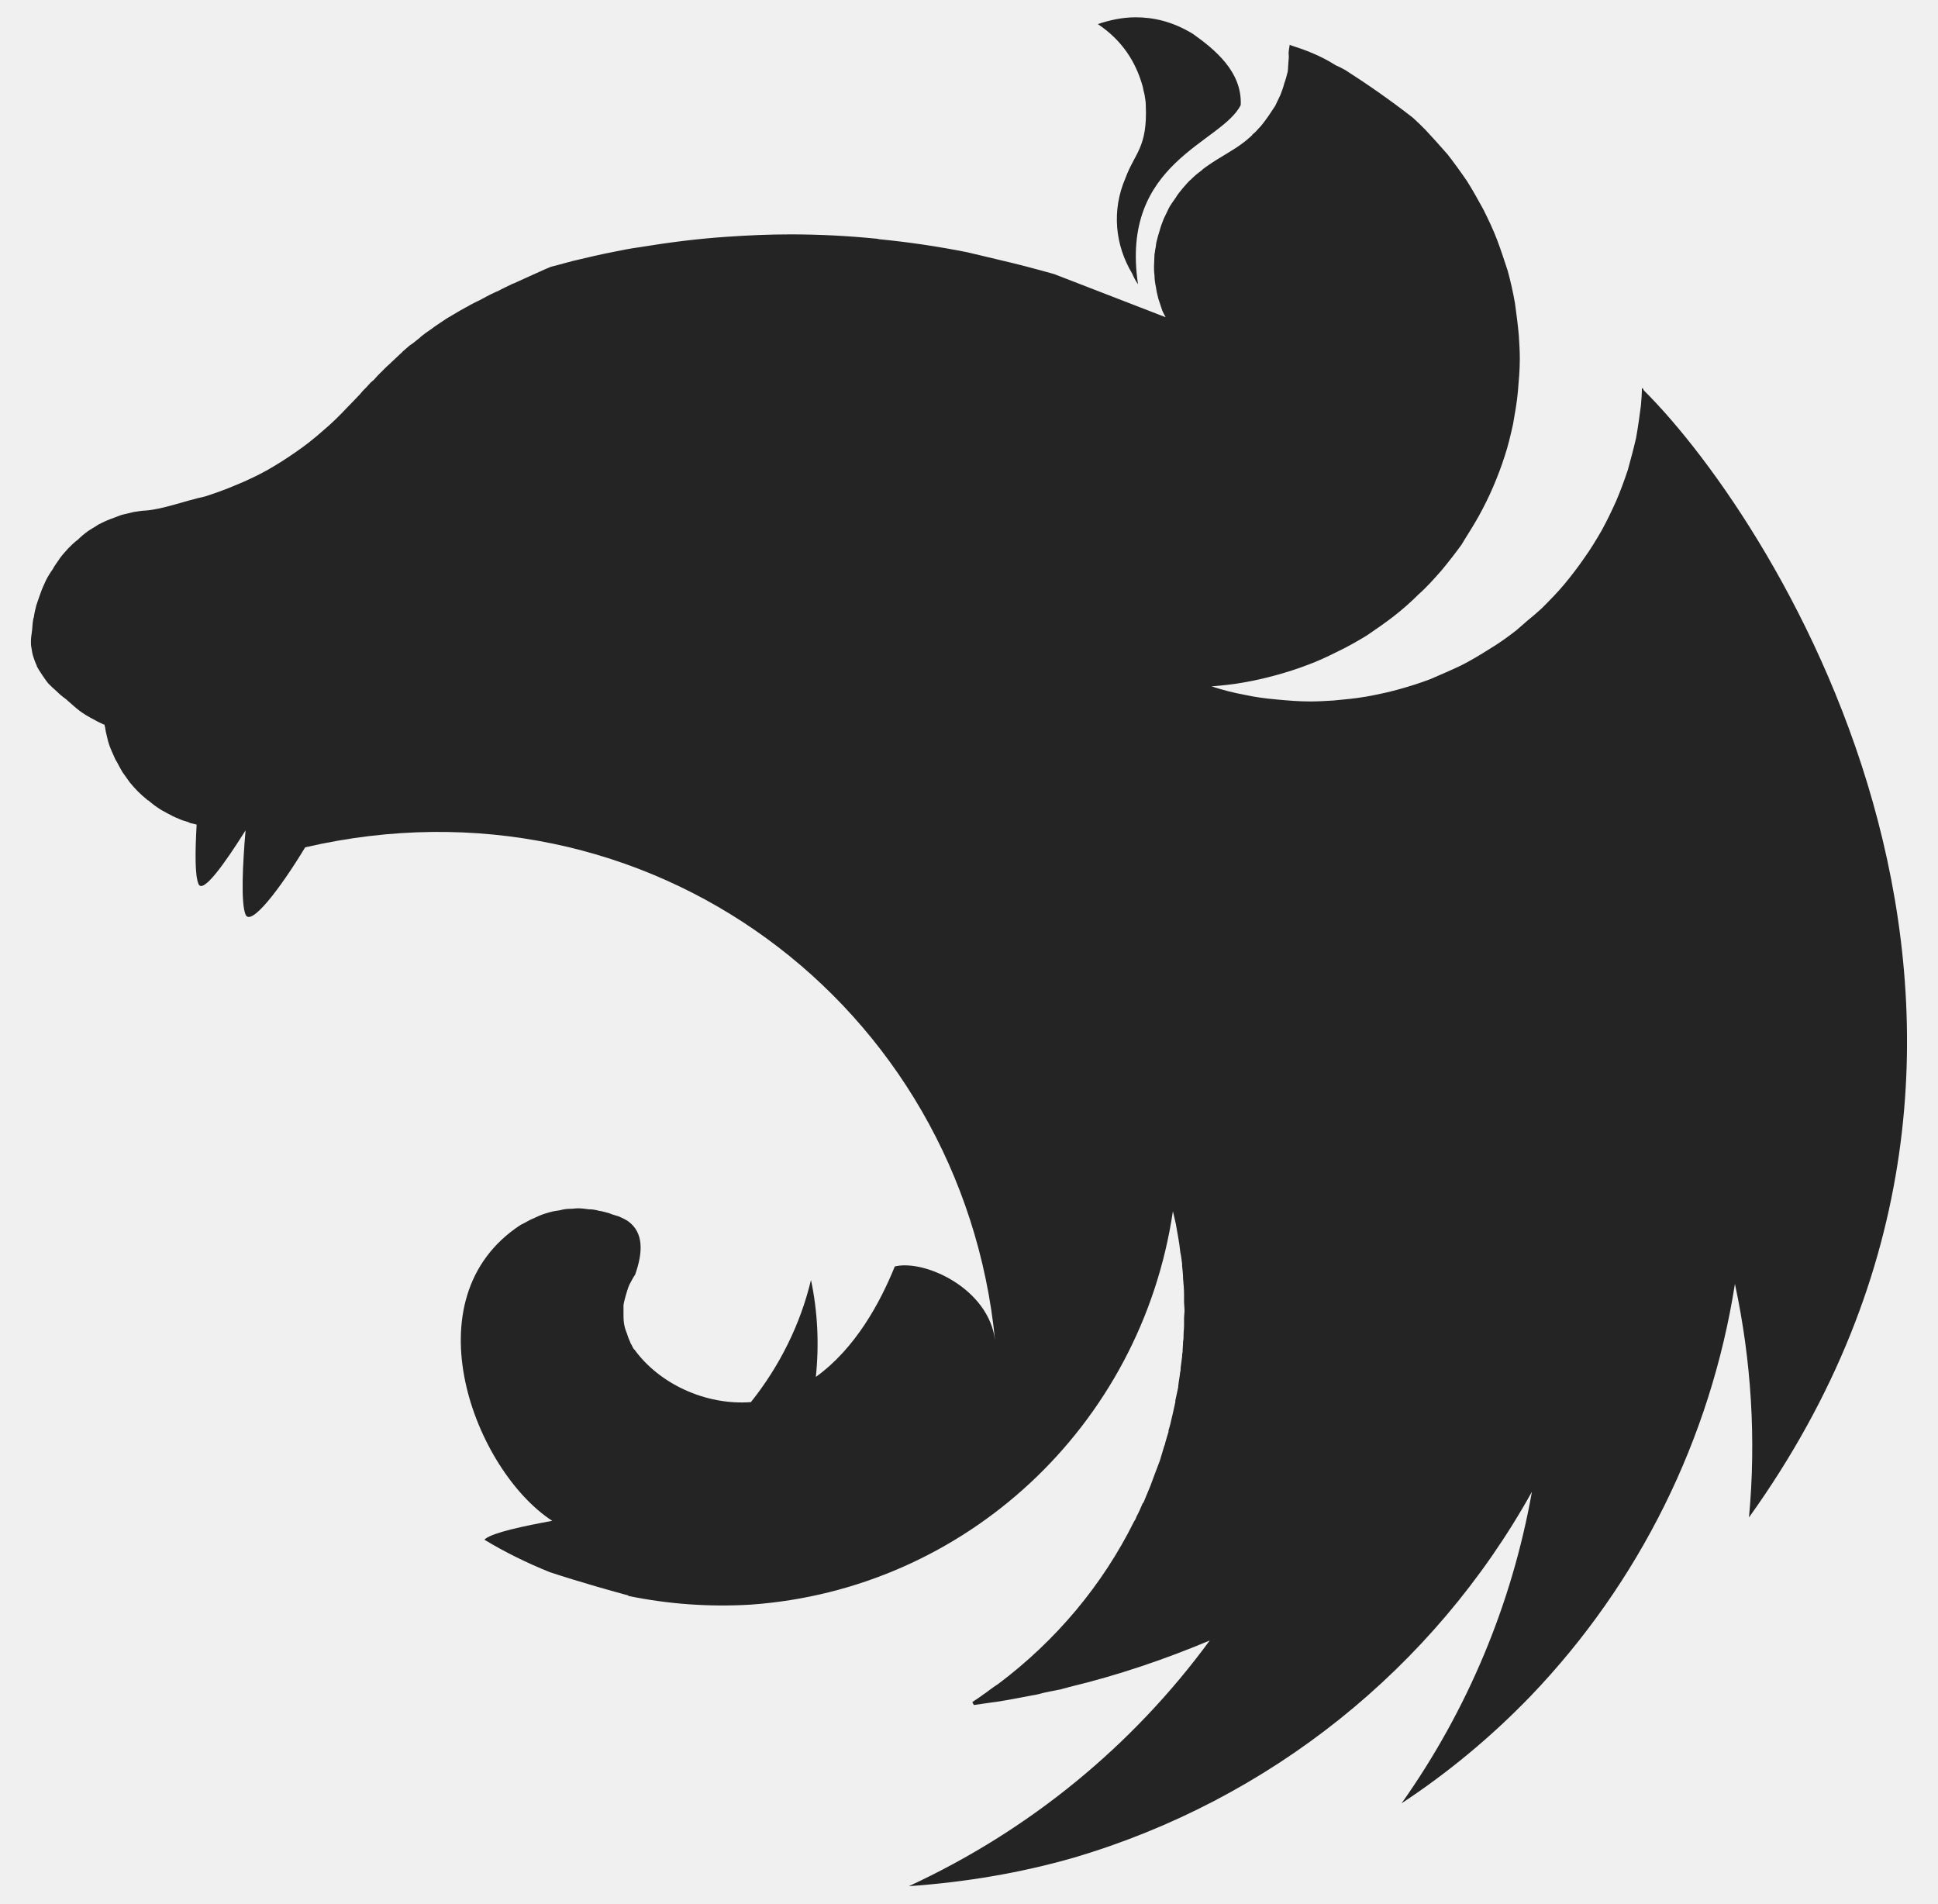
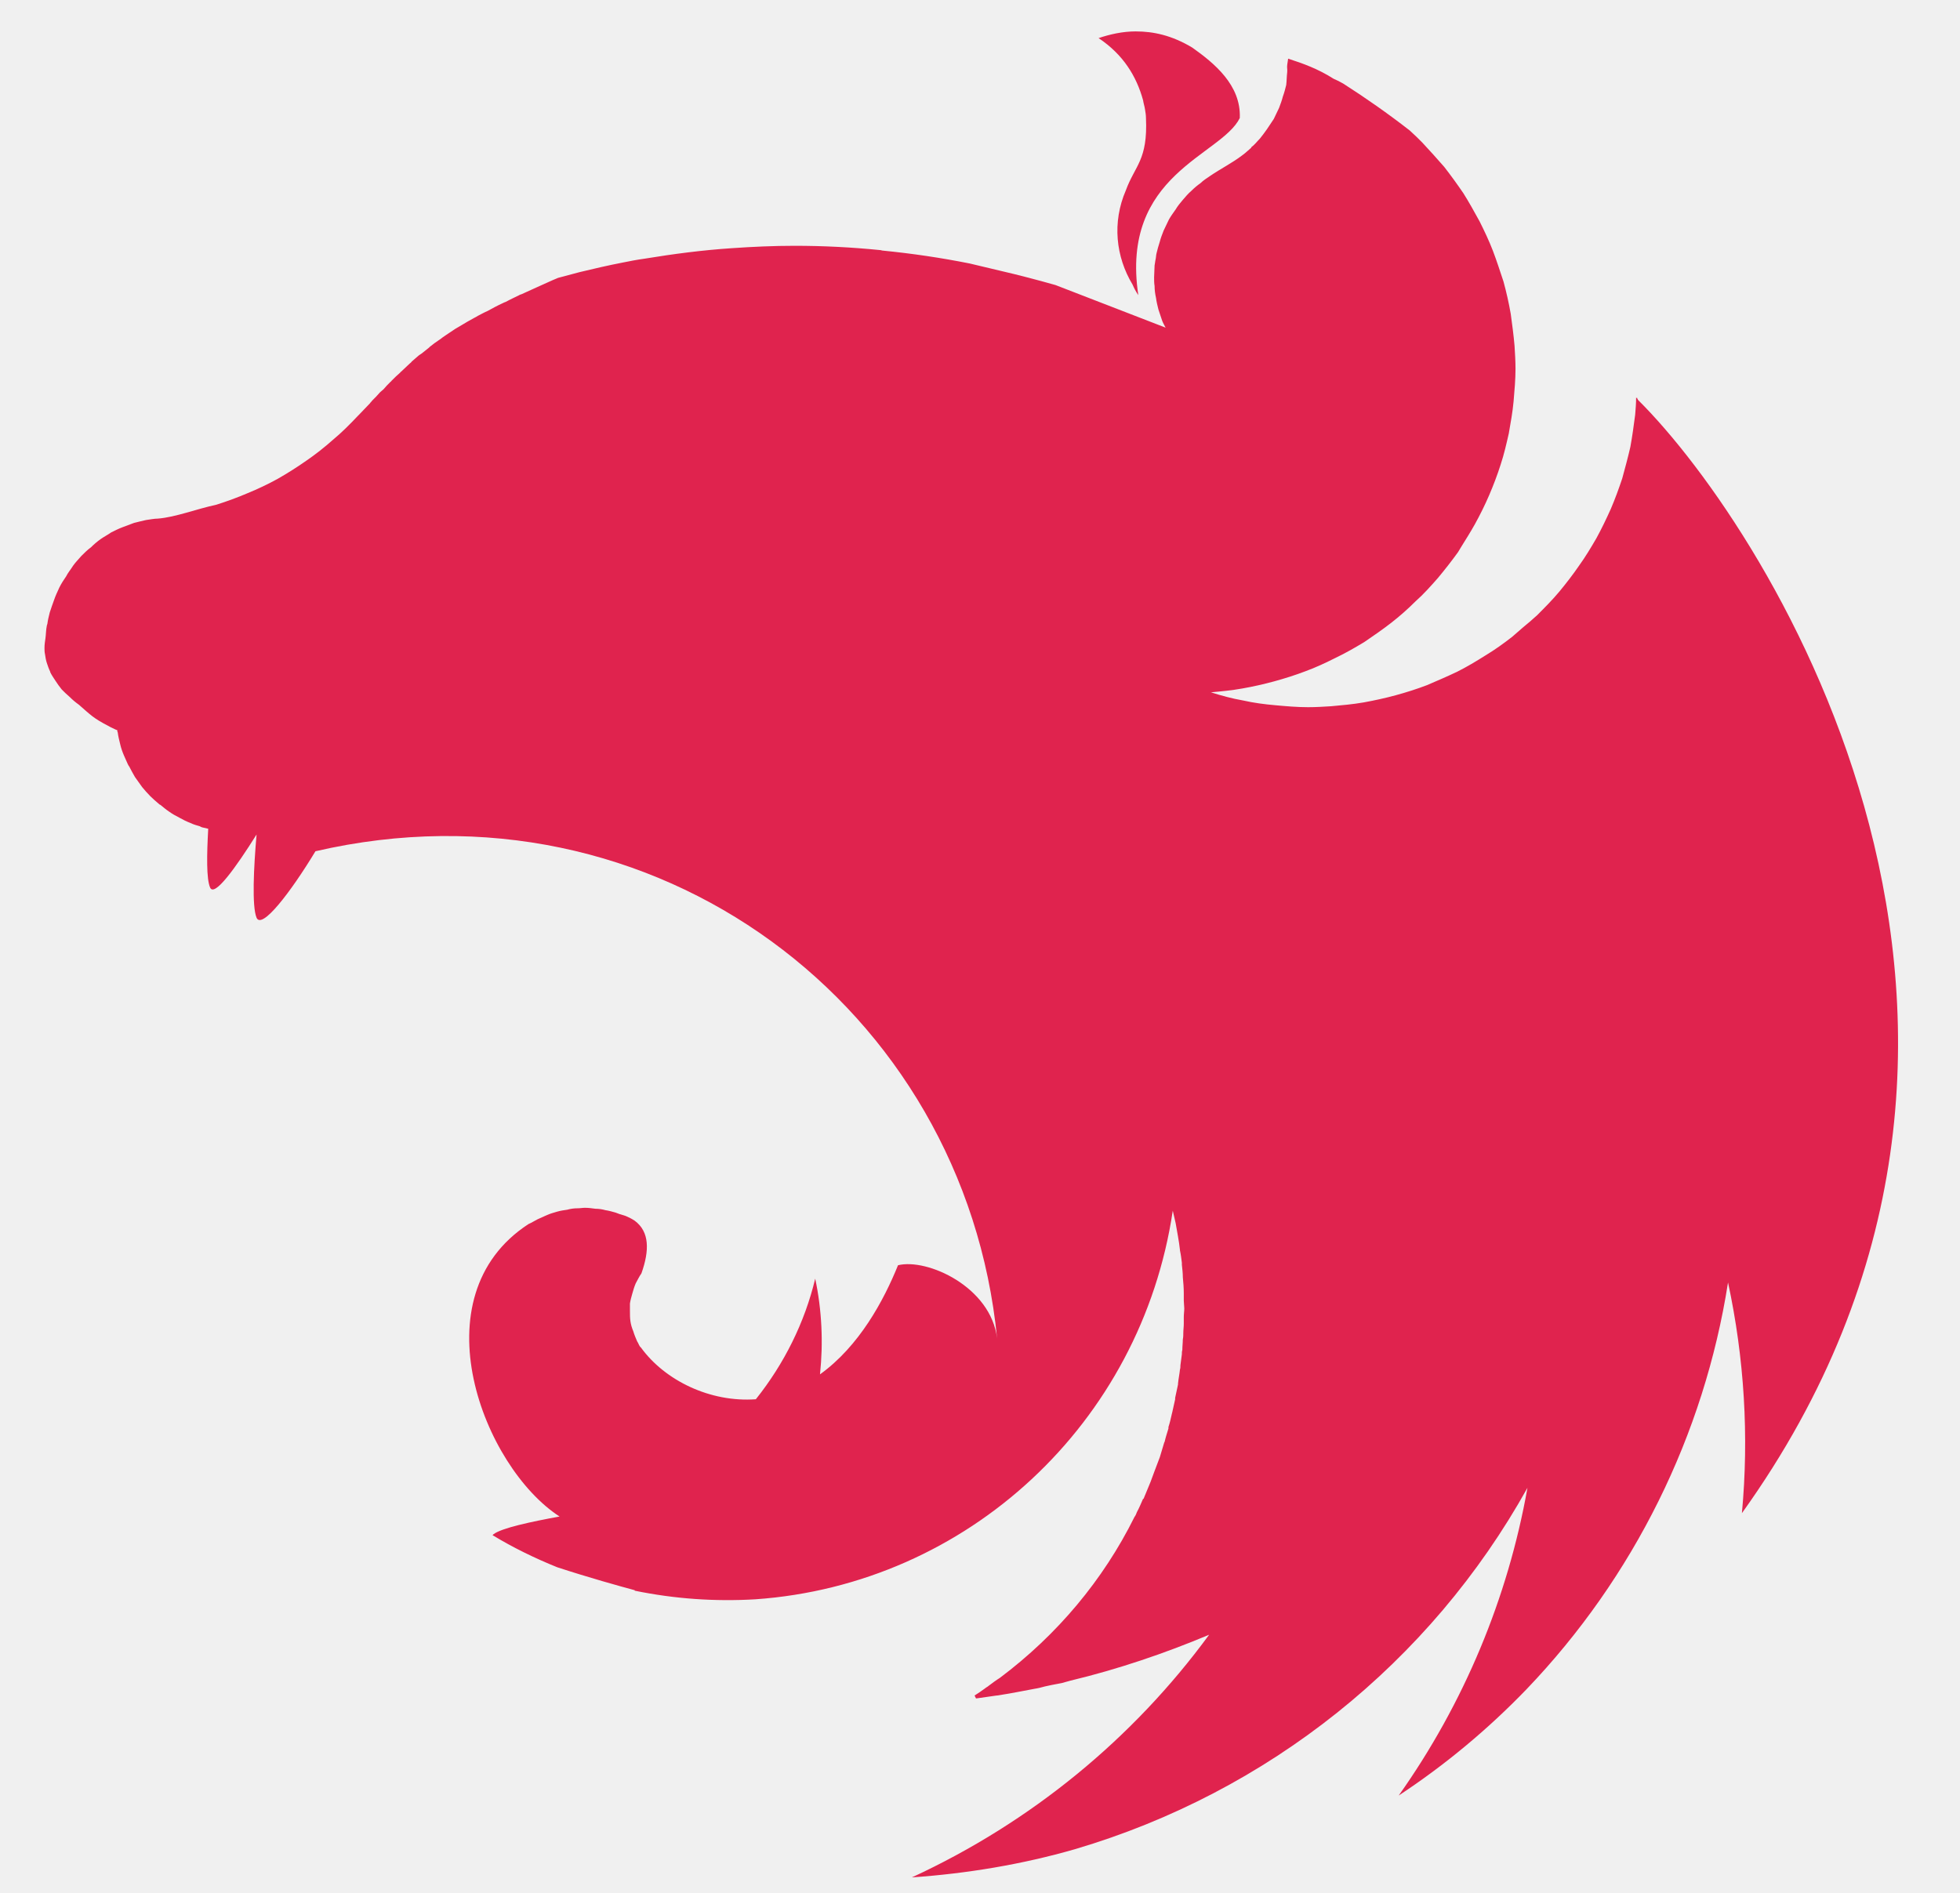
- <svg xmlns="http://www.w3.org/2000/svg" width="56" height="55" viewBox="0 0 56 55" fill="none">
-   <g clipPath="url(#clip0_83_1615)">
-     <path d="M32.814 0.5C32.422 0.5 32.058 0.584 31.722 0.696C32.436 1.172 32.828 1.802 33.024 2.516C33.038 2.614 33.066 2.684 33.08 2.782C33.094 2.866 33.108 2.95 33.108 3.034C33.164 4.266 32.786 4.42 32.52 5.148C32.114 6.086 32.226 7.094 32.716 7.906C32.758 8.004 32.814 8.116 32.884 8.214C32.352 4.672 35.306 4.14 35.852 3.034C35.894 2.068 35.096 1.424 34.466 0.976C33.864 0.612 33.318 0.5 32.814 0.5ZM37.266 1.298C37.21 1.62 37.252 1.536 37.238 1.704C37.224 1.816 37.224 1.956 37.21 2.068C37.182 2.18 37.154 2.292 37.112 2.404C37.084 2.516 37.042 2.628 37 2.74C36.944 2.852 36.902 2.95 36.846 3.062C36.804 3.118 36.776 3.174 36.734 3.23C36.706 3.272 36.678 3.314 36.65 3.356C36.58 3.454 36.51 3.552 36.44 3.636C36.356 3.72 36.286 3.818 36.188 3.888V3.902C36.104 3.972 36.02 4.056 35.922 4.126C35.628 4.35 35.292 4.518 34.984 4.728C34.886 4.798 34.788 4.854 34.704 4.938C34.606 5.008 34.522 5.078 34.438 5.162C34.34 5.246 34.27 5.33 34.186 5.428C34.116 5.512 34.032 5.61 33.976 5.708C33.906 5.806 33.836 5.904 33.78 6.002C33.724 6.114 33.682 6.212 33.626 6.324C33.584 6.436 33.542 6.534 33.514 6.646C33.472 6.772 33.444 6.884 33.416 6.996C33.402 7.052 33.402 7.122 33.388 7.178C33.374 7.234 33.374 7.29 33.36 7.346C33.36 7.458 33.346 7.584 33.346 7.696C33.346 7.78 33.346 7.864 33.36 7.948C33.36 8.06 33.374 8.172 33.402 8.298C33.416 8.41 33.444 8.522 33.472 8.634C33.514 8.746 33.542 8.858 33.584 8.97C33.612 9.04 33.654 9.11 33.682 9.166L30.462 7.92C29.916 7.766 29.384 7.626 28.838 7.5C28.544 7.43 28.25 7.36 27.956 7.29C27.116 7.122 26.262 6.996 25.408 6.912C25.38 6.912 25.366 6.898 25.338 6.898C24.498 6.814 23.672 6.772 22.832 6.772C22.216 6.772 21.6 6.8 20.998 6.842C20.144 6.898 19.29 7.01 18.436 7.15C18.226 7.178 18.016 7.22 17.806 7.262C17.372 7.346 16.952 7.444 16.546 7.542C16.336 7.598 16.126 7.654 15.916 7.71C15.706 7.794 15.51 7.892 15.314 7.976C15.16 8.046 15.006 8.116 14.852 8.186C14.824 8.2 14.796 8.2 14.782 8.214C14.642 8.284 14.516 8.34 14.39 8.41C14.348 8.424 14.32 8.438 14.292 8.452C14.138 8.522 13.984 8.606 13.858 8.676C13.76 8.718 13.662 8.774 13.578 8.816C13.536 8.844 13.48 8.872 13.452 8.886C13.326 8.956 13.2 9.026 13.088 9.096C12.962 9.166 12.85 9.236 12.752 9.306C12.654 9.376 12.556 9.432 12.472 9.502C12.458 9.516 12.444 9.516 12.43 9.53C12.346 9.586 12.248 9.656 12.164 9.726C12.164 9.726 12.15 9.74 12.136 9.754C12.066 9.81 11.996 9.866 11.926 9.922C11.898 9.936 11.87 9.964 11.842 9.978C11.772 10.034 11.702 10.104 11.632 10.16C11.618 10.188 11.59 10.202 11.576 10.216C11.492 10.3 11.408 10.37 11.324 10.454C11.31 10.454 11.31 10.468 11.296 10.482C11.212 10.552 11.128 10.636 11.044 10.72C11.03 10.734 11.03 10.748 11.016 10.748C10.946 10.818 10.876 10.888 10.806 10.972C10.778 11 10.736 11.028 10.708 11.056C10.638 11.14 10.554 11.224 10.47 11.308C10.456 11.336 10.428 11.35 10.414 11.378C10.302 11.49 10.204 11.602 10.092 11.714C10.078 11.728 10.064 11.742 10.05 11.756C9.826 11.994 9.588 12.232 9.336 12.442C9.084 12.666 8.818 12.876 8.552 13.058C8.272 13.254 8.006 13.422 7.712 13.59C7.432 13.744 7.138 13.884 6.83 14.01C6.536 14.136 6.228 14.248 5.92 14.346C5.332 14.472 4.73 14.71 4.212 14.752C4.1 14.752 3.974 14.78 3.862 14.794C3.736 14.822 3.624 14.85 3.512 14.878C3.4 14.92 3.288 14.962 3.176 15.004C3.064 15.046 2.952 15.102 2.84 15.158C2.742 15.228 2.63 15.284 2.532 15.354C2.434 15.424 2.336 15.508 2.252 15.592C2.154 15.662 2.056 15.76 1.972 15.844C1.888 15.942 1.804 16.026 1.734 16.124C1.664 16.236 1.58 16.334 1.524 16.446C1.454 16.544 1.384 16.656 1.328 16.768C1.272 16.894 1.216 17.006 1.174 17.132C1.132 17.244 1.09 17.37 1.048 17.496C1.02 17.608 0.992 17.72 0.978 17.832C0.978 17.846 0.964 17.86 0.964 17.874C0.936 18 0.936 18.168 0.922 18.252C0.908 18.35 0.894 18.434 0.894 18.532C0.894 18.588 0.894 18.658 0.908 18.714C0.922 18.812 0.936 18.896 0.964 18.98C0.992 19.064 1.02 19.148 1.062 19.232V19.246C1.104 19.33 1.16 19.414 1.216 19.498C1.272 19.582 1.328 19.666 1.398 19.75C1.468 19.82 1.552 19.904 1.636 19.974C1.72 20.058 1.804 20.128 1.902 20.198C2.238 20.492 2.322 20.59 2.756 20.814C2.826 20.856 2.896 20.884 2.98 20.926C2.994 20.926 3.008 20.94 3.022 20.94C3.022 20.968 3.022 20.982 3.036 21.01C3.05 21.122 3.078 21.234 3.106 21.346C3.134 21.472 3.176 21.584 3.218 21.682C3.26 21.766 3.288 21.85 3.33 21.934C3.344 21.962 3.358 21.99 3.372 22.004C3.428 22.116 3.484 22.214 3.54 22.312C3.61 22.41 3.68 22.508 3.75 22.606C3.82 22.69 3.904 22.788 3.988 22.872C4.072 22.956 4.156 23.026 4.254 23.11C4.254 23.11 4.268 23.125 4.282 23.125C4.366 23.195 4.45 23.265 4.534 23.32C4.632 23.39 4.73 23.447 4.842 23.503C4.94 23.558 5.052 23.614 5.164 23.657C5.248 23.698 5.346 23.727 5.444 23.755C5.458 23.768 5.472 23.768 5.5 23.782C5.556 23.797 5.626 23.81 5.682 23.825C5.64 24.581 5.626 25.294 5.738 25.547C5.864 25.826 6.48 24.973 7.096 23.992C7.012 24.959 6.956 26.093 7.096 26.428C7.25 26.779 8.09 25.686 8.818 24.483C18.744 22.186 27.802 29.047 28.754 38.735C28.572 37.223 26.71 36.383 25.856 36.593C25.436 37.629 24.722 38.959 23.574 39.785C23.672 38.861 23.63 37.909 23.434 36.985C23.126 38.273 22.524 39.477 21.698 40.513C20.368 40.611 19.038 39.967 18.338 39.001C18.282 38.959 18.268 38.875 18.226 38.819C18.184 38.721 18.142 38.623 18.114 38.525C18.072 38.427 18.044 38.329 18.03 38.231C18.016 38.133 18.016 38.035 18.016 37.923C18.016 37.853 18.016 37.783 18.016 37.713C18.03 37.615 18.058 37.517 18.086 37.419C18.114 37.321 18.142 37.223 18.184 37.125C18.24 37.027 18.282 36.929 18.352 36.831C18.59 36.159 18.59 35.613 18.156 35.291C18.072 35.235 17.988 35.193 17.89 35.151C17.834 35.137 17.764 35.109 17.708 35.095C17.666 35.081 17.638 35.067 17.596 35.053C17.498 35.025 17.4 34.997 17.302 34.983C17.204 34.955 17.106 34.941 17.008 34.941C16.91 34.927 16.798 34.913 16.7 34.913C16.63 34.913 16.56 34.927 16.49 34.927C16.378 34.927 16.28 34.941 16.182 34.969C16.084 34.983 15.986 34.997 15.888 35.025C15.79 35.053 15.692 35.081 15.594 35.123C15.496 35.165 15.412 35.207 15.314 35.249C15.23 35.291 15.146 35.347 15.048 35.389C11.786 37.517 13.732 42.501 15.958 43.943C15.118 44.097 14.264 44.279 14.026 44.461C14.012 44.475 13.998 44.489 13.998 44.489C14.6 44.853 15.23 45.161 15.888 45.427C16.784 45.721 17.736 45.987 18.156 46.099V46.113C19.318 46.351 20.494 46.435 21.684 46.365C27.886 45.931 32.968 41.213 33.892 34.997C33.92 35.123 33.948 35.235 33.976 35.361C34.018 35.613 34.074 35.879 34.102 36.145V36.159C34.13 36.285 34.144 36.411 34.158 36.523V36.579C34.172 36.705 34.186 36.831 34.186 36.943C34.2 37.097 34.214 37.251 34.214 37.405V37.629C34.214 37.699 34.228 37.783 34.228 37.853C34.228 37.937 34.214 38.021 34.214 38.105V38.301C34.214 38.399 34.2 38.483 34.2 38.581C34.2 38.637 34.2 38.693 34.186 38.763C34.186 38.861 34.172 38.959 34.172 39.071C34.158 39.113 34.158 39.155 34.158 39.197C34.144 39.309 34.13 39.407 34.116 39.519C34.116 39.561 34.116 39.603 34.102 39.645C34.088 39.785 34.06 39.911 34.046 40.051V40.065V40.079C34.018 40.205 33.99 40.345 33.962 40.471V40.513C33.934 40.639 33.906 40.765 33.878 40.891C33.878 40.905 33.864 40.933 33.864 40.947C33.836 41.073 33.808 41.199 33.766 41.325V41.367C33.724 41.507 33.682 41.633 33.654 41.759C33.64 41.773 33.64 41.787 33.64 41.787C33.598 41.927 33.556 42.067 33.514 42.207C33.458 42.347 33.416 42.473 33.36 42.613C33.304 42.753 33.262 42.893 33.206 43.019C33.15 43.159 33.094 43.285 33.038 43.425H33.024C32.968 43.551 32.912 43.691 32.842 43.817C32.828 43.859 32.814 43.887 32.8 43.915C32.786 43.929 32.786 43.943 32.772 43.957C31.862 45.791 30.518 47.401 28.838 48.661C28.726 48.731 28.614 48.815 28.502 48.899C28.474 48.927 28.432 48.941 28.404 48.969C28.306 49.039 28.208 49.109 28.096 49.179L28.138 49.263H28.152C28.348 49.235 28.544 49.207 28.74 49.179H28.754C29.118 49.123 29.482 49.053 29.846 48.983C29.944 48.969 30.056 48.941 30.154 48.913C30.224 48.899 30.28 48.885 30.35 48.871C30.448 48.857 30.546 48.829 30.644 48.815C30.728 48.787 30.812 48.773 30.896 48.745C32.296 48.409 33.654 47.947 34.956 47.401C32.73 50.439 29.748 52.889 26.262 54.499C27.872 54.387 29.482 54.121 31.036 53.673C36.678 52.007 41.424 48.213 44.266 43.103C43.692 46.337 42.404 49.417 40.5 52.105C41.858 51.209 43.104 50.173 44.238 48.997C47.374 45.721 49.432 41.563 50.132 37.097C50.608 39.309 50.748 41.591 50.538 43.845C60.647 29.747 51.378 15.13 47.5 11.28C47.486 11.252 47.472 11.238 47.472 11.21C47.458 11.224 47.458 11.224 47.458 11.238C47.458 11.224 47.458 11.224 47.444 11.21C47.444 11.378 47.43 11.546 47.416 11.714C47.374 12.036 47.332 12.344 47.276 12.652C47.206 12.96 47.122 13.268 47.038 13.576C46.94 13.87 46.828 14.178 46.702 14.472C46.576 14.752 46.436 15.046 46.282 15.326C46.128 15.592 45.96 15.872 45.778 16.124C45.596 16.39 45.4 16.642 45.204 16.88C44.994 17.132 44.77 17.356 44.546 17.581C44.406 17.706 44.28 17.819 44.14 17.93C44.028 18.029 43.93 18.113 43.818 18.21C43.566 18.407 43.314 18.588 43.034 18.756C42.768 18.924 42.488 19.093 42.208 19.233C41.914 19.372 41.62 19.498 41.326 19.625C41.032 19.736 40.724 19.834 40.416 19.919C40.108 20.003 39.786 20.073 39.478 20.128C39.156 20.184 38.834 20.212 38.526 20.241C38.302 20.255 38.078 20.268 37.854 20.268C37.532 20.268 37.21 20.241 36.902 20.212C36.58 20.184 36.258 20.142 35.95 20.073C35.628 20.016 35.32 19.932 35.012 19.834H34.998C35.306 19.806 35.614 19.778 35.922 19.722C36.244 19.666 36.552 19.596 36.86 19.512C37.168 19.428 37.476 19.33 37.77 19.218C38.078 19.106 38.372 18.966 38.652 18.826C38.946 18.686 39.212 18.532 39.492 18.364C39.758 18.182 40.024 18 40.276 17.804C40.528 17.608 40.766 17.398 40.99 17.174C41.228 16.964 41.438 16.726 41.648 16.488C41.858 16.236 42.054 15.984 42.236 15.732C42.264 15.69 42.292 15.634 42.32 15.592C42.46 15.368 42.6 15.144 42.726 14.92C42.88 14.64 43.02 14.36 43.146 14.066C43.272 13.772 43.384 13.478 43.482 13.17C43.58 12.876 43.65 12.568 43.72 12.26C43.776 11.938 43.832 11.63 43.86 11.322C43.888 11 43.916 10.678 43.916 10.37C43.916 10.146 43.902 9.922 43.888 9.698C43.86 9.376 43.818 9.068 43.776 8.76C43.72 8.438 43.65 8.13 43.566 7.822C43.468 7.528 43.37 7.22 43.258 6.926C43.146 6.632 43.006 6.338 42.866 6.058C42.712 5.778 42.558 5.498 42.39 5.232C42.208 4.966 42.026 4.714 41.83 4.462C41.62 4.224 41.41 3.986 41.186 3.748C41.074 3.636 40.948 3.51 40.822 3.398C40.192 2.908 39.534 2.446 38.876 2.026C38.778 1.97 38.694 1.928 38.596 1.886C38.134 1.592 37.7 1.438 37.266 1.298Z" fill="#242424" fillOpacity="0.7" />
-   </g>
-   <defs>
-     <clipPath id="clip0_83_1615">
-       <rect width="54.212" height="54" fill="white" transform="translate(0.894531 0.5)" />
-     </clipPath>
-   </defs>
+ <svg xmlns="http://www.w3.org/2000/svg" height="966" viewBox="0 0 264.583 255.588" width="1000">
+   <path d="m153.338 45.652c-1.809 0-3.489.388-5.04.905 3.296 2.197 5.105 5.105 6.01 8.401.065.452.194.775.259 1.228.065.388.129.775.129 1.163.259 5.687-1.486 6.397-2.714 9.758-1.874 4.33-1.357 8.982.905 12.73.194.452.452.969.775 1.422-2.456-16.349 11.179-18.804 13.699-23.909.194-4.459-3.489-7.431-6.397-9.499-2.779-1.68-5.299-2.197-7.625-2.197zm20.549 3.683c-.259 1.486-.065 1.099-.129 1.874-.065.517-.065 1.163-.129 1.68-.129.517-.259 1.034-.452 1.551-.129.517-.323 1.034-.517 1.551-.259.517-.452.969-.711 1.486-.194.259-.323.517-.517.775-.129.194-.259.388-.388.582-.323.452-.646.905-.969 1.292-.388.388-.711.84-1.163 1.163v.065c-.388.323-.775.711-1.228 1.034-1.357 1.034-2.908 1.809-4.33 2.779-.452.323-.905.582-1.292.969-.452.323-.84.646-1.228 1.034-.452.388-.775.775-1.163 1.228-.323.388-.711.84-.969 1.292-.323.452-.646.905-.905 1.357-.259.517-.452.969-.711 1.486-.194.517-.388.969-.517 1.486-.194.582-.323 1.099-.452 1.616-.065.259-.065.582-.129.84-.065.259-.065.517-.129.775 0 .517-.065 1.099-.065 1.615 0 .388 0 .775.065 1.163 0 .517.065 1.034.194 1.615.065.517.194 1.034.323 1.551.194.517.323 1.034.517 1.551.129.323.323.646.452.905l-14.863-5.751c-2.52-.711-4.976-1.357-7.496-1.939-1.357-.323-2.714-.646-4.071-.969-3.877-.775-7.819-1.357-11.761-1.745-.129 0-.194-.065-.323-.065-3.877-.388-7.69-.582-11.567-.582-2.843 0-5.687.129-8.465.323-3.942.259-7.884.775-11.825 1.422-.969.129-1.939.323-2.908.517-2.003.388-3.942.84-5.816 1.292-.969.259-1.939.517-2.908.775-.969.388-1.874.84-2.779 1.228-.711.323-1.422.646-2.132.969-.129.065-.259.065-.323.129-.646.323-1.228.582-1.809.905-.194.065-.323.129-.452.194-.711.323-1.422.711-2.003 1.034-.452.194-.905.452-1.292.646-.194.129-.452.259-.582.323-.582.323-1.163.646-1.68.969-.582.323-1.099.646-1.551.969-.452.323-.905.582-1.292.905-.065.065-.129.065-.194.129-.388.259-.84.582-1.228.905 0 0-.065.065-.129.129-.323.259-.646.517-.969.775-.129.065-.259.194-.388.259-.323.259-.646.582-.969.84-.065.129-.194.194-.259.259-.388.388-.775.711-1.163 1.099-.065 0-.065.065-.129.129-.388.323-.775.711-1.163 1.099-.065.065-.065.129-.129.129-.323.323-.646.646-.969 1.034-.129.129-.323.259-.452.388-.323.388-.711.775-1.099 1.163-.065.129-.194.194-.259.323-.517.517-.969 1.034-1.486 1.551-.065.065-.129.129-.194.194-1.034 1.099-2.132 2.197-3.296 3.166-1.163 1.034-2.391 2.003-3.619 2.843-1.292.905-2.52 1.68-3.877 2.456-1.292.711-2.649 1.357-4.071 1.939-1.357.582-2.779 1.099-4.2 1.551-2.714.582-5.493 1.68-7.884 1.874-.517 0-1.099.129-1.615.194-.582.129-1.099.259-1.615.388-.517.194-1.034.388-1.551.582-.517.194-1.034.452-1.551.711-.452.323-.969.582-1.422.905-.452.323-.905.711-1.292 1.099-.452.323-.905.775-1.292 1.163-.388.452-.775.84-1.099 1.292-.323.517-.711.969-.969 1.486-.323.452-.646.969-.905 1.486-.259.582-.517 1.099-.711 1.68-.194.517-.388 1.099-.582 1.68-.129.517-.259 1.034-.323 1.551 0 .065-.065.129-.065.194-.129.582-.129 1.357-.194 1.745-.065.452-.129.84-.129 1.292 0 .259 0 .582.065.84.065.452.129.84.259 1.228.129.388.259.775.452 1.163v.065c.194.388.452.775.711 1.163.259.388.517.775.84 1.163.323.323.711.711 1.099 1.034.388.388.775.711 1.228 1.034 1.551 1.357 1.939 1.809 3.942 2.843.323.194.646.323 1.034.517.065 0 .129.065.194.065 0 .129 0 .194.065.323.065.517.194 1.034.323 1.551.129.582.323 1.099.517 1.551.194.388.323.775.517 1.163.065.129.129.259.194.323.259.517.517.969.775 1.422.323.452.646.905.969 1.357.323.388.711.84 1.099 1.228.388.388.775.711 1.228 1.099 0 0 .065.065.129.065.388.323.775.646 1.163.905.452.323.905.582 1.422.84.452.259.969.517 1.486.711.388.194.84.323 1.292.452.065.065.129.065.259.129.259.065.582.129.84.194-.194 3.489-.259 6.785.259 7.948.582 1.292 3.425-2.649 6.268-7.173-.388 4.459-.646 9.693 0 11.244.711 1.615 4.588-3.425 7.948-8.982 45.815-10.598 87.624 21.066 92.018 65.783-.84-6.979-9.434-10.856-13.376-9.887-1.939 4.782-5.234 10.921-10.533 14.733.452-4.265.259-8.659-.646-12.924-1.422 5.945-4.2 11.502-8.013 16.284-6.139.452-12.278-2.52-15.509-6.979-.259-.194-.323-.582-.517-.84-.194-.452-.388-.905-.517-1.357-.194-.452-.323-.905-.388-1.357-.065-.452-.065-.905-.065-1.422 0-.323 0-.646 0-.969.065-.452.194-.905.323-1.357.129-.452.259-.905.452-1.357.259-.452.452-.905.775-1.357 1.099-3.102 1.099-5.622-.905-7.108-.388-.259-.775-.452-1.228-.646-.259-.065-.582-.194-.84-.259-.194-.065-.323-.129-.517-.194-.452-.129-.905-.259-1.357-.323-.452-.129-.905-.194-1.357-.194-.452-.065-.969-.129-1.422-.129-.323 0-.646.065-.969.065-.517 0-.969.065-1.422.194-.452.065-.905.129-1.357.259-.452.129-.905.259-1.357.452-.452.194-.84.388-1.292.582-.388.194-.775.452-1.228.646-15.056 9.822-6.074 32.827 4.2 39.483-3.877.711-7.819 1.551-8.917 2.391-.065.065-.129.129-.129.129 2.779 1.68 5.687 3.102 8.724 4.329 4.136 1.357 8.53 2.585 10.468 3.102v.065c5.363 1.099 10.791 1.486 16.284 1.163 28.626-2.003 52.083-23.78 56.348-52.471.129.582.259 1.099.388 1.68.194 1.163.452 2.391.582 3.619v.065c.129.582.194 1.163.259 1.68v.259c.065.582.129 1.163.129 1.68.065.711.129 1.422.129 2.132v1.034c0 .323.065.711.065 1.034 0 .388-.065.775-.065 1.163v.905c0 .452-.065.84-.065 1.292 0 .259 0 .517-.065.84 0 .452-.065.905-.065 1.422-.065.194-.065.388-.065.582-.065.517-.129.969-.194 1.486 0 .194 0 .388-.065.582-.065.646-.194 1.228-.259 1.874v.065.065c-.129.582-.259 1.228-.388 1.809v.194c-.129.582-.259 1.163-.388 1.745 0 .065-.065.194-.065.259-.129.582-.259 1.163-.452 1.745v.194c-.194.646-.388 1.228-.517 1.809-.065.065-.065.129-.065.129-.194.646-.388 1.292-.582 1.939-.259.646-.452 1.228-.711 1.874-.259.646-.452 1.292-.711 1.874-.259.646-.517 1.228-.775 1.874h-.065c-.259.582-.517 1.228-.84 1.809-.065.194-.129.323-.194.452-.065.065-.065.129-.129.194-4.2 8.465-10.404 15.896-18.158 21.712-.517.323-1.034.711-1.551 1.099-.129.129-.323.194-.452.323-.452.323-.905.646-1.422.969l.194.388h.065c.905-.129 1.809-.259 2.714-.388h.065c1.68-.259 3.36-.582 5.04-.905.452-.065.969-.194 1.422-.323.323-.065.582-.129.905-.194.452-.065.905-.194 1.357-.259.388-.129.775-.194 1.163-.323 6.462-1.551 12.73-3.683 18.74-6.203-10.274 14.022-24.038 25.331-40.129 32.762 7.431-.517 14.863-1.745 22.035-3.813 26.042-7.69 47.948-25.202 61.065-48.788-2.649 14.927-8.594 29.143-17.383 41.55 6.268-4.136 12.019-8.918 17.253-14.346 14.475-15.121 23.974-34.313 27.205-54.927 2.197 10.21 2.843 20.743 1.874 31.147 46.655-65.072 3.877-132.535-14.022-150.305-.065-.129-.129-.194-.129-.323-.065.065-.065.065-.065.129 0-.065 0-.065-.065-.129 0 .775-.065 1.551-.129 2.326-.194 1.486-.388 2.908-.646 4.33-.323 1.422-.711 2.843-1.099 4.265-.452 1.357-.969 2.779-1.551 4.136-.582 1.292-1.228 2.649-1.939 3.942-.711 1.228-1.486 2.52-2.326 3.683-.84 1.228-1.745 2.391-2.649 3.489-.969 1.163-2.003 2.197-3.037 3.231-.646.582-1.228 1.099-1.874 1.615-.517.452-.969.84-1.486 1.292-1.163.905-2.326 1.745-3.619 2.52-1.228.775-2.52 1.551-3.813 2.197-1.357.646-2.714 1.228-4.071 1.809-1.357.517-2.779.969-4.2 1.357-1.422.388-2.908.711-4.329.969-1.486.259-2.972.388-4.394.517-1.034.065-2.068.129-3.102.129-1.486 0-2.972-.129-4.394-.259-1.486-.129-2.973-.323-4.394-.646-1.486-.259-2.908-.646-4.33-1.099h-.065c1.422-.129 2.843-.259 4.265-.517 1.486-.259 2.908-.582 4.33-.969 1.422-.388 2.843-.84 4.2-1.357 1.422-.517 2.779-1.163 4.071-1.809 1.357-.646 2.585-1.357 3.877-2.132 1.228-.84 2.456-1.68 3.619-2.585 1.163-.905 2.262-1.874 3.296-2.908 1.099-.969 2.068-2.068 3.037-3.166.969-1.163 1.874-2.326 2.714-3.489.129-.194.259-.452.388-.646.646-1.034 1.292-2.068 1.874-3.102.711-1.292 1.357-2.585 1.939-3.942.582-1.357 1.099-2.714 1.551-4.136.452-1.357.775-2.779 1.099-4.2.259-1.486.517-2.908.646-4.33.129-1.486.259-2.973.259-4.394 0-1.034-.065-2.068-.129-3.102-.129-1.486-.323-2.908-.517-4.33-.259-1.486-.582-2.908-.969-4.33-.452-1.357-.905-2.779-1.422-4.136-.517-1.357-1.163-2.714-1.809-4.006-.711-1.292-1.422-2.585-2.197-3.813-.84-1.228-1.68-2.391-2.585-3.554-.969-1.099-1.939-2.197-2.973-3.296-.517-.517-1.099-1.099-1.68-1.615-2.908-2.262-5.945-4.394-8.982-6.333-.452-.259-.84-.452-1.292-.646-2.132-1.357-4.136-2.068-6.139-2.714z" fill="#e0234e" fillRule="evenodd" transform="translate(0 -41.41249)" />
</svg>
